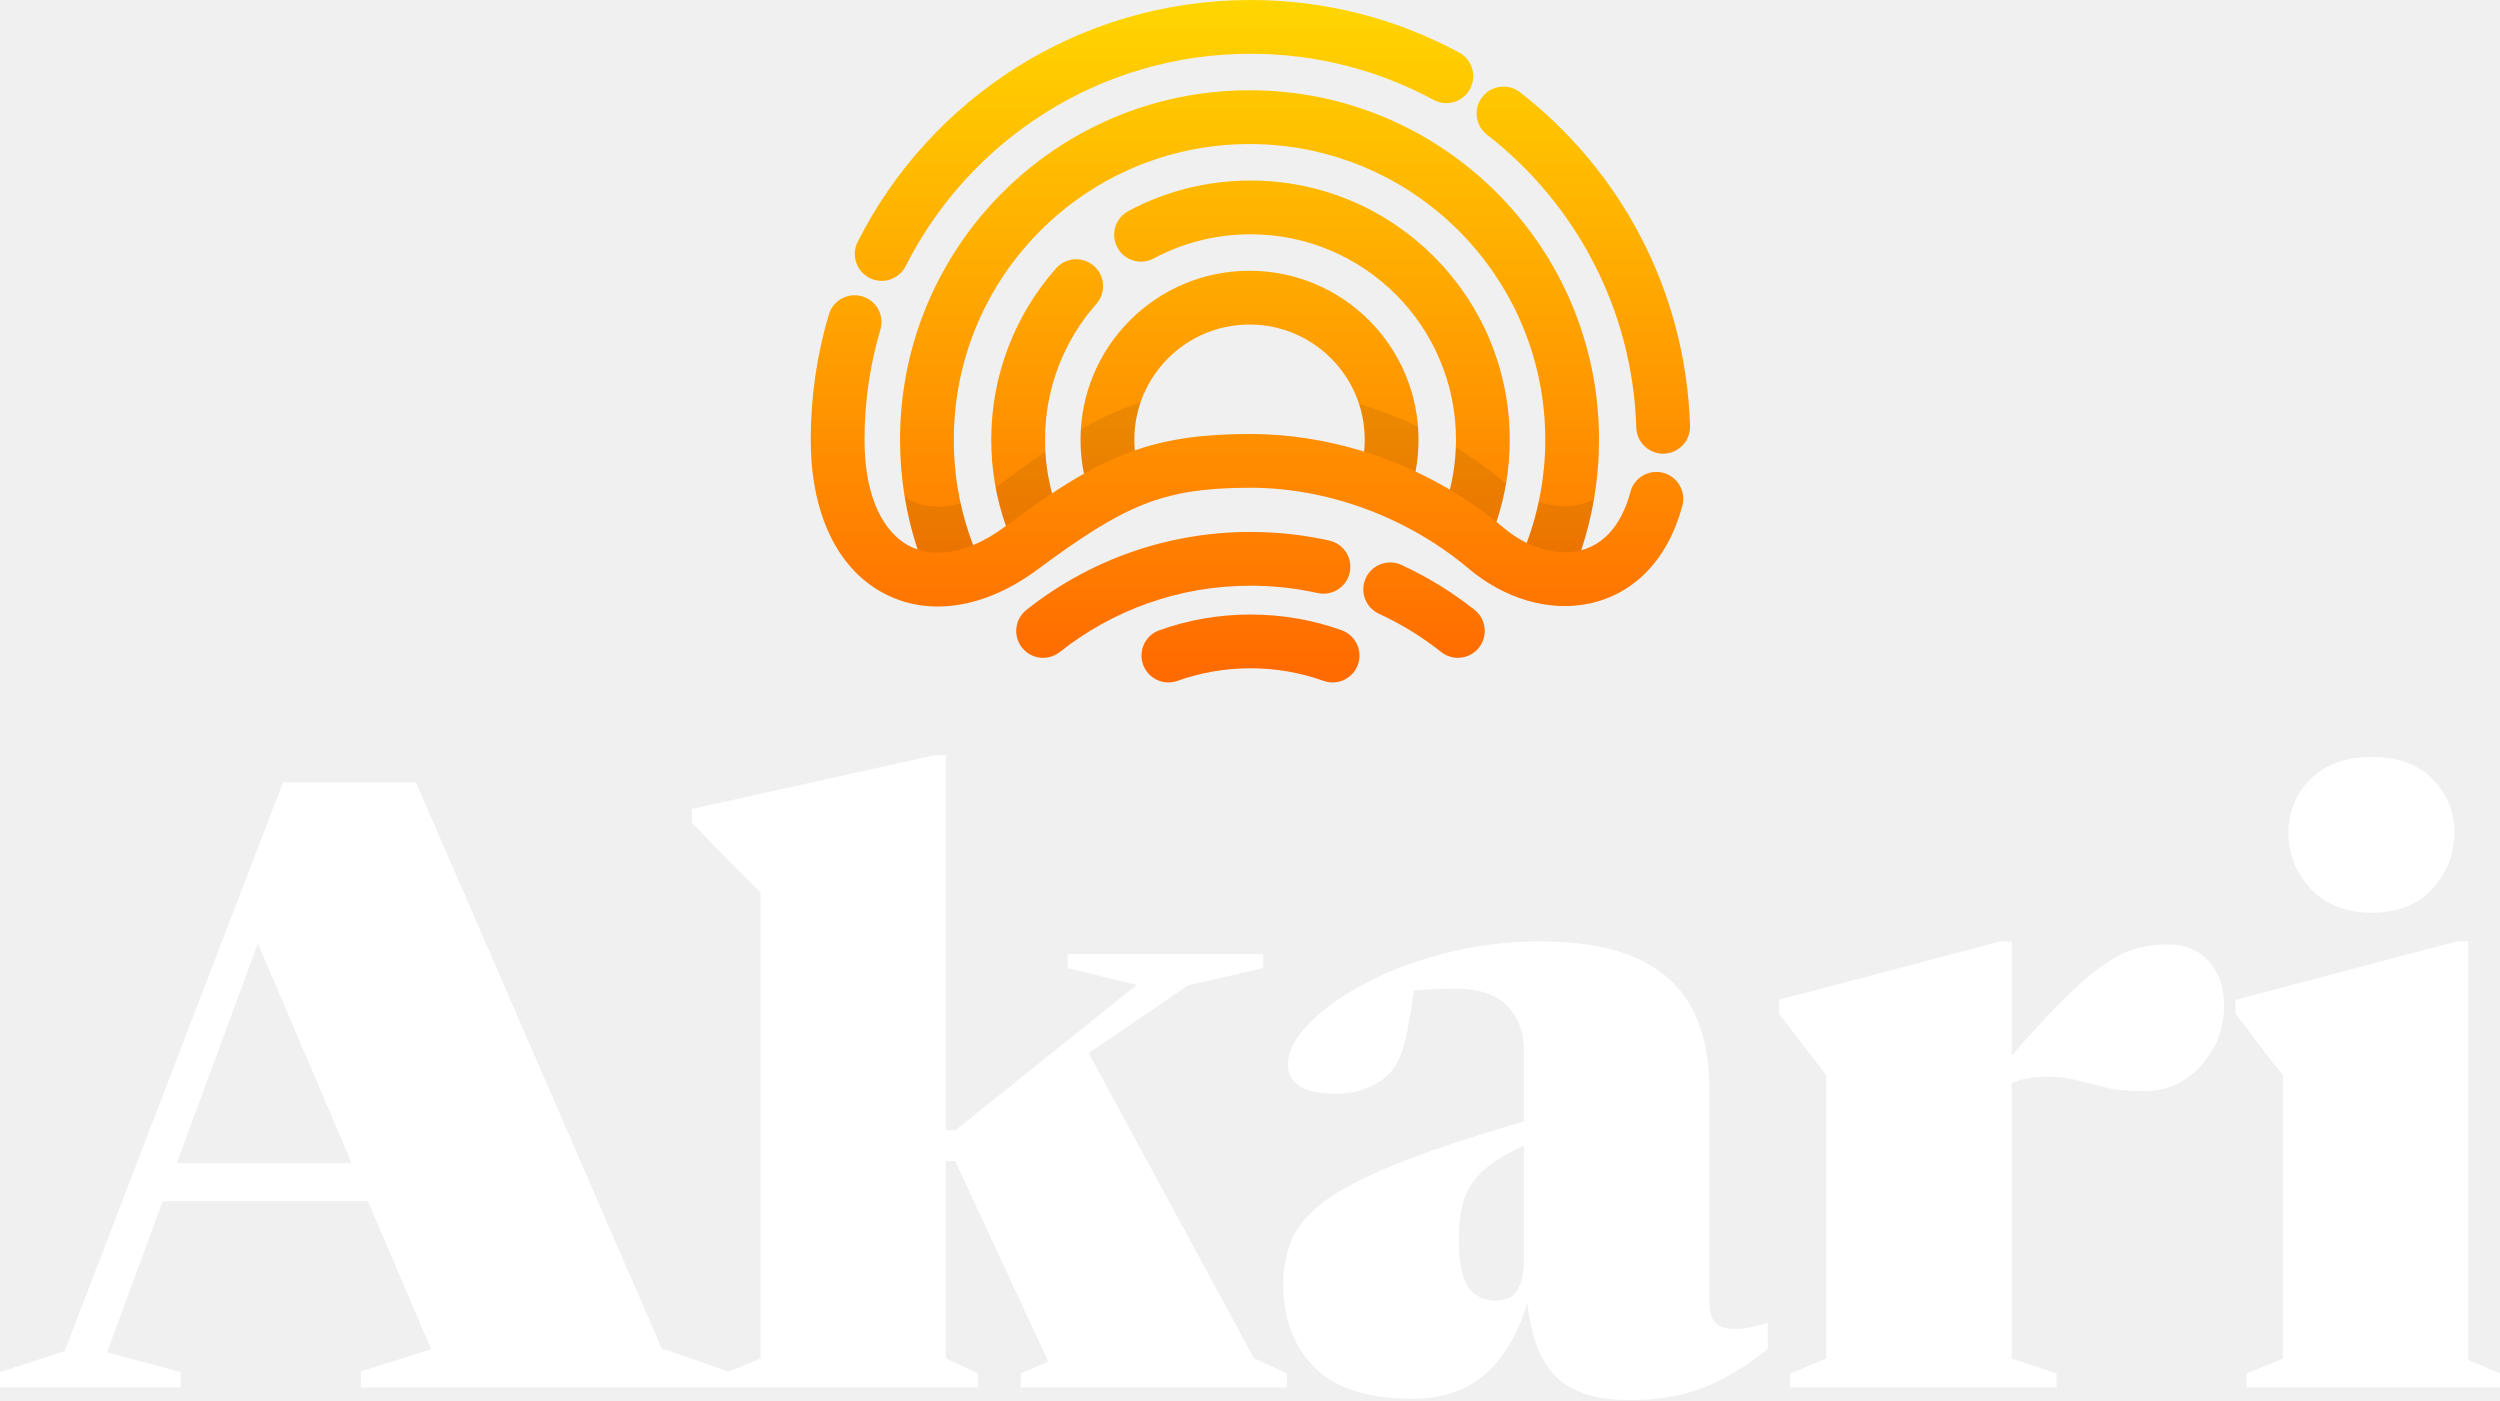
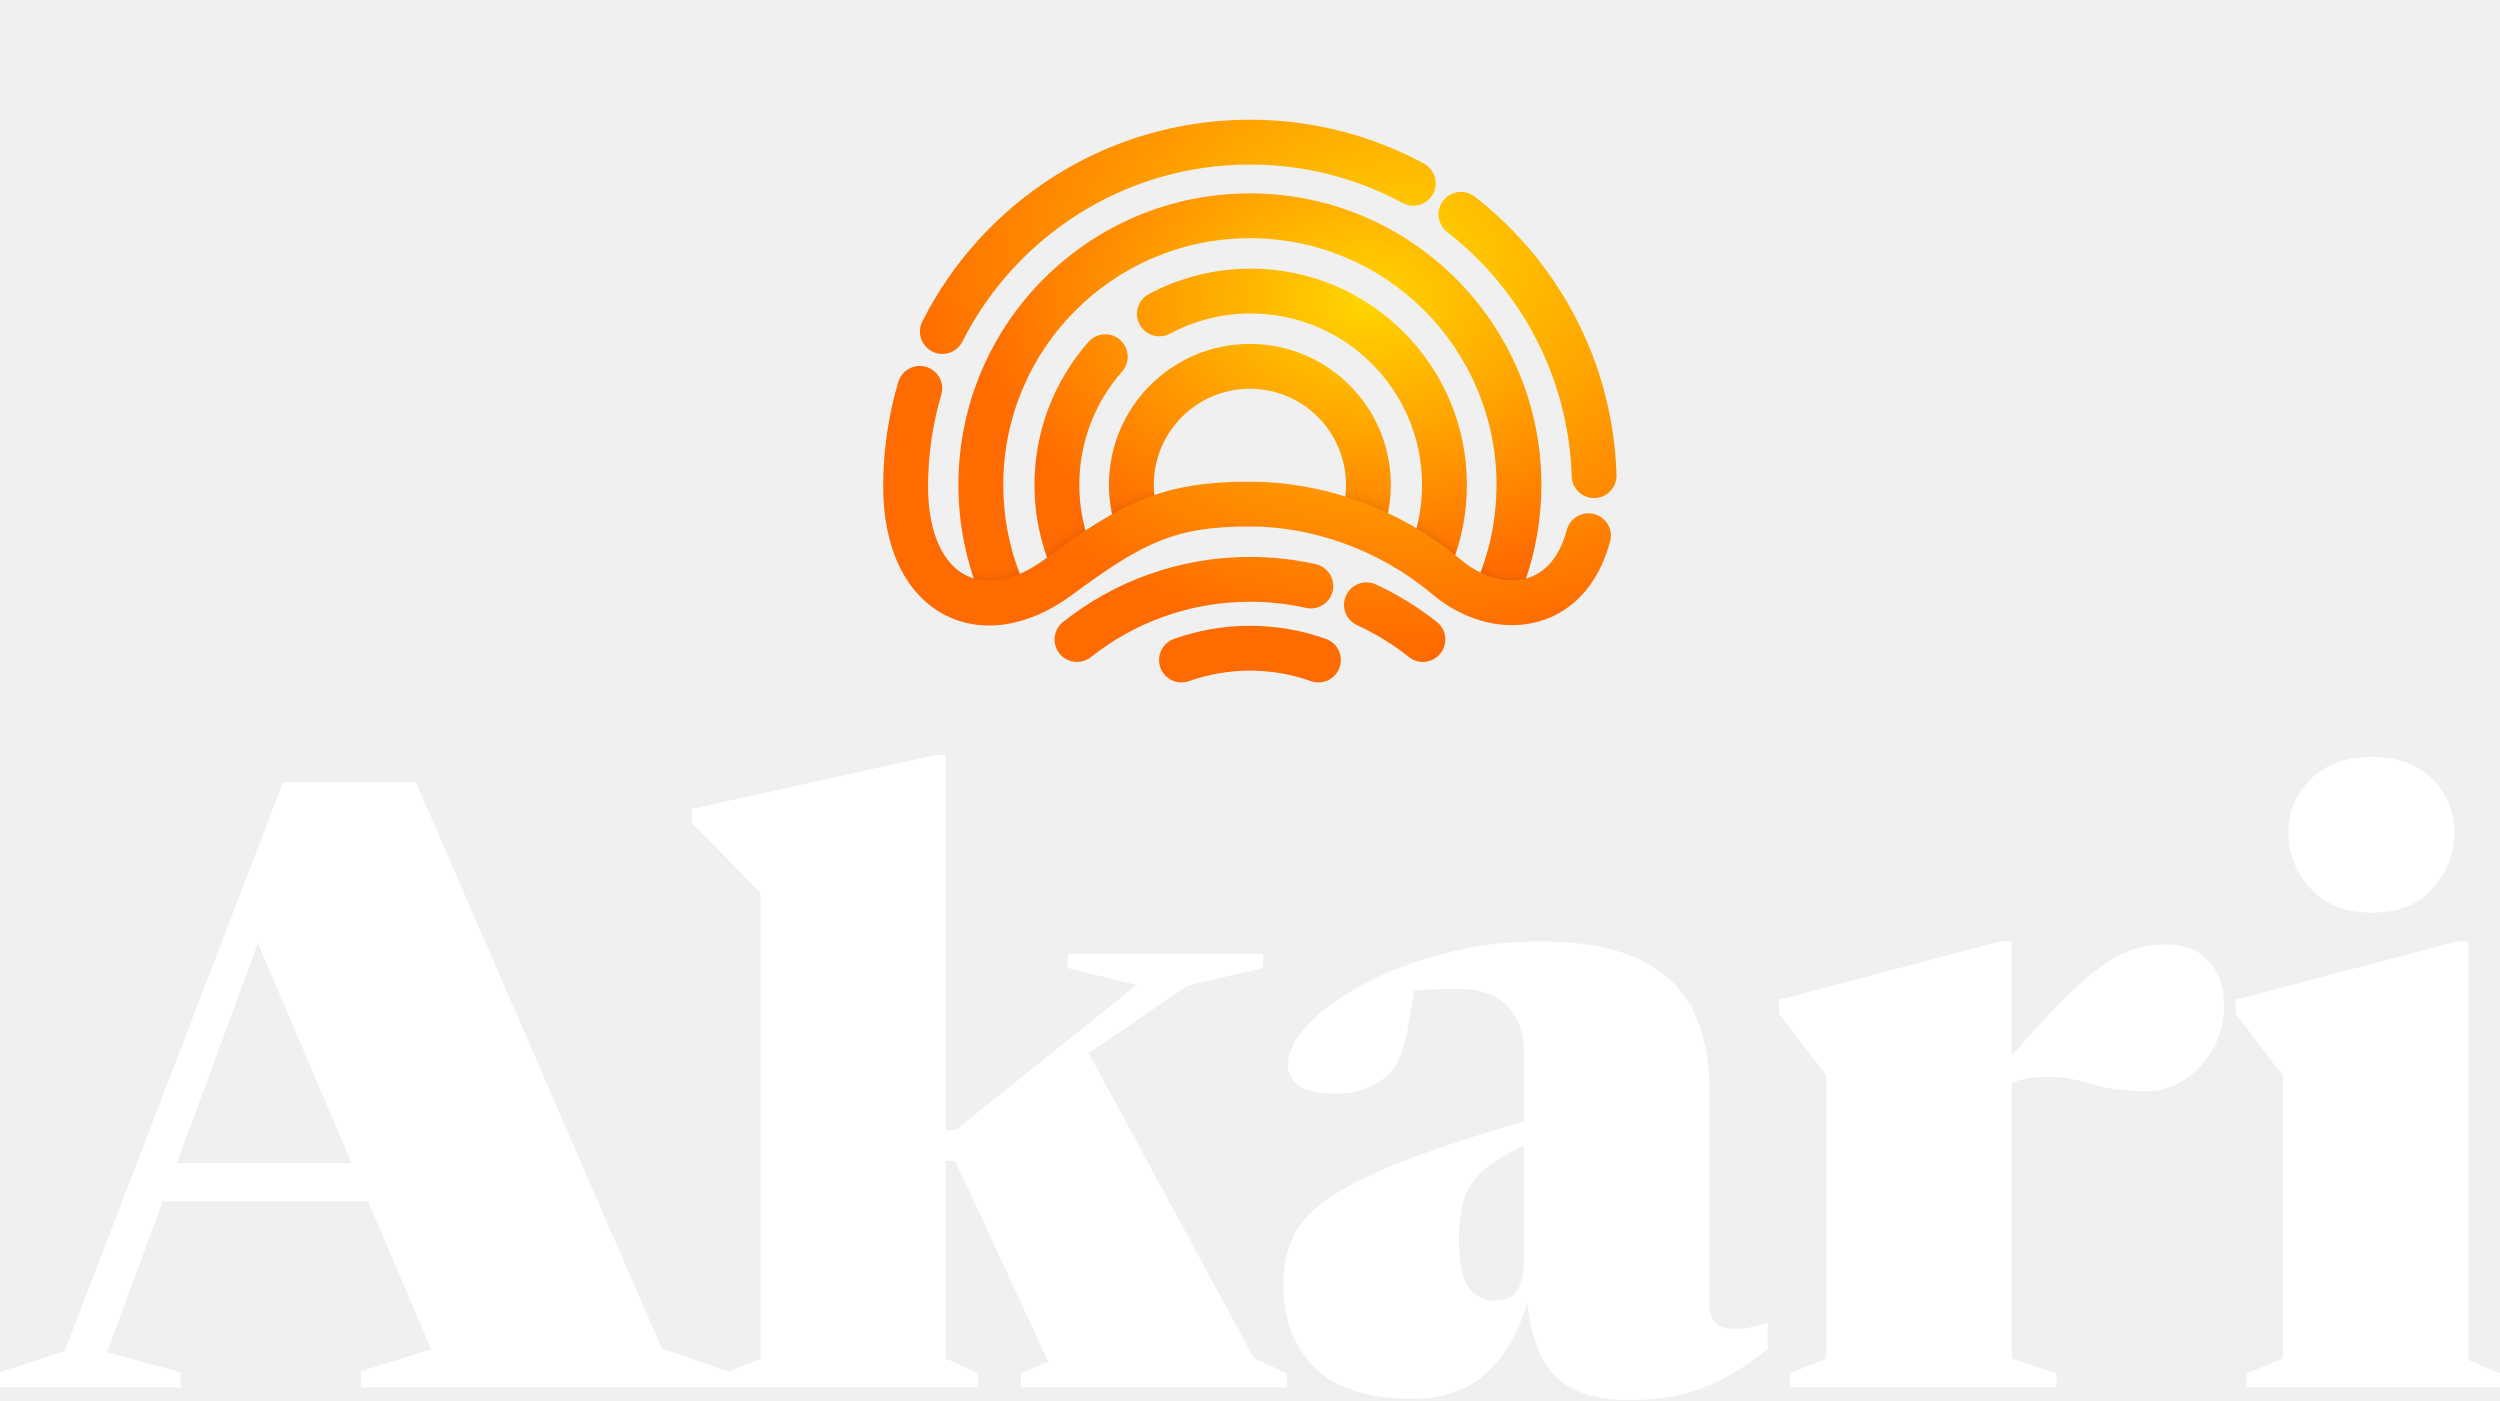
<svg xmlns="http://www.w3.org/2000/svg" preserveAspectRatio="none" overflow="visible" style="display: block;" width="89.282" height="50" viewBox="0 0 89.282 50" fill="none">
  <defs>
-     <linearGradient id="akari-plain-mark" x1="0" y1="0" x2="0" y2="23.81" gradientUnits="userSpaceOnUse">
-       <stop offset="0" stop-color="#FFD600" />
+     <filter id="lift" x="-5%" y="-5%" width="110%" height="110%">
+       <feGaussianBlur stdDeviation="7" />
+     </filter>
+     <radialGradient id="inside-paint1_radial_222_49" cx="0" cy="0" r="1" gradientTransform="matrix(-233.461 219.676 -308.502 -166.241 399.524 104.89)" gradientUnits="userSpaceOnUse">
+       <stop stop-color="#FFD600" />
      <stop offset="1" stop-color="#FF6B00" />
-     </linearGradient>
+     </radialGradient>
+     <radialGradient id="inside-paint3_radial_222_49" cx="0" cy="0" r="1" gradientTransform="matrix(-233.461 219.676 -308.502 -166.241 399.524 104.89)" gradientUnits="userSpaceOnUse">
+       <stop stop-color="#FFD600" />
+       <stop offset="1" stop-color="#FF6B00" />
+     </radialGradient>
+     <radialGradient id="inside-paint5_radial_222_49" cx="0" cy="0" r="1" gradientTransform="matrix(-233.461 219.676 -308.502 -166.241 399.524 104.89)" gradientUnits="userSpaceOnUse">
+       <stop stop-color="#FFD600" />
+       <stop offset="1" stop-color="#FF6B00" />
+     </radialGradient>
+     <radialGradient id="inside-paint7_radial_222_49" cx="0" cy="0" r="1" gradientTransform="matrix(-233.461 219.676 -308.502 -166.241 399.524 104.89)" gradientUnits="userSpaceOnUse">
+       <stop stop-color="#FFD600" />
+       <stop offset="1" stop-color="#FF6B00" />
+     </radialGradient>
+     <clipPath id="under-outline">
+       <path d="M284.878 0C442.212 0 569.756 127.544 569.756 284.878C569.756 326.208 560.941 365.539 545.067 401.043L505.056 383.154C518.463 353.168 525.928 319.924 525.928 284.878C525.928 151.749 418.006 43.827 284.878 43.827C151.749 43.827 43.827 151.749 43.827 284.878C43.827 316.365 49.853 346.391 60.795 373.905L66.77 387.685L26.825 405.707C24.475 400.696 22.266 395.605 20.204 390.439C7.162 357.765 0 322.131 0 284.878C0 127.544 127.544 0 284.878 0Z" transform="translate(227 293)" />
+       <path d="M127.128 145.162C135.133 136.085 148.98 135.217 158.057 143.222C167.134 151.227 168.004 165.075 159.998 174.152C133.954 203.683 118.177 242.411 118.177 284.878C118.177 308.926 123.232 331.735 132.316 352.347C137.197 363.422 132.176 376.356 121.101 381.237C110.026 386.118 97.091 381.097 92.211 370.022C80.719 343.947 74.35 315.127 74.35 284.878C74.35 231.332 94.295 182.392 127.128 145.162Z" transform="translate(227 293)" />
+       <path d="M285.661 73.567C402.364 73.567 496.971 168.174 496.971 284.878C496.971 313.612 491.224 341.059 480.796 366.09C476.141 377.262 463.311 382.545 452.139 377.891C440.968 373.237 435.685 360.407 440.339 349.236C448.582 329.451 453.144 307.725 453.144 284.878C453.144 192.38 378.159 117.395 285.661 117.395C257.096 117.395 230.262 124.528 206.778 137.092C196.107 142.801 182.828 138.779 177.119 128.108C171.409 117.437 175.432 104.157 186.103 98.448C215.79 82.564 249.707 73.567 285.661 73.567Z" transform="translate(227 293)" />
+       <path d="M284.878 147.135C360.951 147.135 422.621 208.804 422.621 284.878C422.621 302.22 419.405 318.863 413.518 334.207L372.599 318.508C376.594 308.096 378.794 296.769 378.794 284.878C378.794 233.01 336.746 190.962 284.878 190.962C233.01 190.962 190.962 233.01 190.962 284.878C190.962 296.769 193.162 308.096 197.157 318.508L156.237 334.207C150.351 318.863 147.135 302.22 147.135 284.878C147.135 208.804 208.804 147.135 284.878 147.135Z" transform="translate(227 293)" />
+     </clipPath>
+     <radialGradient id="outline-paint1_radial_222_50" cx="0" cy="0" r="1" gradientTransform="matrix(-293.684 297.805 -388.082 -225.366 502.584 142.195)" gradientUnits="userSpaceOnUse">
+       <stop stop-color="#FFD600" />
+       <stop offset="1" stop-color="#FF6B00" />
+     </radialGradient>
+     <radialGradient id="outline-paint3_radial_222_50" cx="0" cy="0" r="1" gradientTransform="matrix(-293.684 297.805 -388.082 -225.366 502.584 142.195)" gradientUnits="userSpaceOnUse">
+       <stop stop-color="#FFD600" />
+       <stop offset="1" stop-color="#FF6B00" />
+     </radialGradient>
+     <radialGradient id="outline-paint5_radial_222_50" cx="0" cy="0" r="1" gradientTransform="matrix(-293.684 297.805 -388.082 -225.366 502.584 142.195)" gradientUnits="userSpaceOnUse">
+       <stop stop-color="#FFD600" />
+       <stop offset="1" stop-color="#FF6B00" />
+     </radialGradient>
+     <radialGradient id="outline-paint7_radial_222_50" cx="0" cy="0" r="1" gradientTransform="matrix(-293.684 297.805 -388.082 -225.366 502.584 142.195)" gradientUnits="userSpaceOnUse">
+       <stop stop-color="#FFD600" />
+       <stop offset="1" stop-color="#FF6B00" />
+     </radialGradient>
+     <radialGradient id="outline-paint9_radial_222_50" cx="0" cy="0" r="1" gradientTransform="matrix(-293.684 297.805 -388.082 -225.366 502.584 142.195)" gradientUnits="userSpaceOnUse">
+       <stop stop-color="#FFD600" />
+       <stop offset="1" stop-color="#FF6B00" />
+     </radialGradient>
+     <radialGradient id="outline-paint11_radial_222_50" cx="0" cy="0" r="1" gradientTransform="matrix(-293.684 297.805 -388.082 -225.366 502.584 142.195)" gradientUnits="userSpaceOnUse">
+       <stop stop-color="#FFD600" />
+       <stop offset="1" stop-color="#FF6B00" />
+     </radialGradient>
  </defs>
  <g id="akari-logo">
-     <g id="akari-print">
-       <g id="Union">
-         <path d="M44.659 21.946C45.799 21.946 46.895 22.143 47.913 22.507C48.413 22.686 48.673 23.235 48.495 23.735C48.316 24.234 47.767 24.494 47.267 24.316C46.453 24.025 45.575 23.866 44.659 23.866C43.742 23.866 42.864 24.025 42.05 24.316C41.551 24.494 41.001 24.234 40.823 23.735C40.644 23.235 40.904 22.686 41.404 22.507C42.422 22.143 43.518 21.946 44.659 21.946Z" fill="url(#akari-plain-mark)" />
-         <path d="M44.659 18.997C45.624 18.997 46.566 19.103 47.473 19.305C47.991 19.42 48.317 19.933 48.202 20.451C48.087 20.968 47.573 21.295 47.056 21.179C46.285 21.008 45.483 20.917 44.659 20.917C42.084 20.917 39.72 21.802 37.848 23.285C37.433 23.615 36.829 23.545 36.499 23.129C36.17 22.714 36.24 22.11 36.656 21.781C38.854 20.038 41.636 18.997 44.659 18.997Z" fill="url(#akari-plain-mark)" />
-         <path d="M48.776 20.645C48.998 20.163 49.568 19.953 50.05 20.175C50.987 20.607 51.863 21.147 52.662 21.781C53.077 22.11 53.147 22.714 52.818 23.129C52.488 23.545 51.884 23.615 51.469 23.285C50.788 22.746 50.043 22.286 49.246 21.919C48.764 21.697 48.554 21.126 48.776 20.645Z" fill="url(#akari-plain-mark)" />
-         <path fill-rule="evenodd" clip-rule="evenodd" d="M44.624 3.223C51.518 3.223 57.106 8.811 57.106 15.705C57.106 17.082 56.882 18.409 56.469 19.65C57.173 19.463 57.875 18.883 58.227 17.566C58.363 17.054 58.889 16.749 59.402 16.886C59.914 17.023 60.218 17.549 60.082 18.061C59.56 20.018 58.327 21.217 56.774 21.551C55.279 21.872 53.688 21.348 52.459 20.314C50.15 18.372 47.273 17.419 44.659 17.419C43.03 17.419 41.921 17.591 40.851 18.012C39.758 18.443 38.646 19.157 37.035 20.351C35.227 21.691 33.18 22.077 31.511 21.161C29.855 20.252 28.954 18.268 28.954 15.705C28.954 14.152 29.179 12.65 29.6 11.231C29.751 10.723 30.285 10.433 30.794 10.584C31.302 10.735 31.592 11.269 31.441 11.777C31.072 13.021 30.874 14.339 30.874 15.705C30.874 17.881 31.627 19.034 32.435 19.478C32.54 19.535 32.652 19.584 32.77 19.623C32.363 18.39 32.143 17.072 32.143 15.705C32.143 8.811 37.731 3.223 44.624 3.223ZM44.624 5.144C38.791 5.144 34.063 9.872 34.063 15.705C34.063 17.032 34.307 18.3 34.753 19.467C35.113 19.318 35.495 19.102 35.892 18.808C35.903 18.8 35.914 18.792 35.925 18.784C35.585 17.82 35.4 16.783 35.4 15.705C35.4 13.359 36.274 11.214 37.713 9.583C38.063 9.186 38.67 9.148 39.068 9.498C39.465 9.849 39.504 10.456 39.153 10.854C38.012 12.147 37.321 13.844 37.321 15.705C37.321 16.368 37.408 17.009 37.572 17.619C37.964 17.359 38.341 17.126 38.711 16.917C38.631 16.525 38.589 16.119 38.589 15.705C38.589 12.372 41.291 9.67 44.624 9.67C47.957 9.67 50.659 12.372 50.659 15.705C50.659 16.092 50.623 16.471 50.553 16.839C50.968 17.034 51.378 17.25 51.779 17.487C51.921 16.917 51.997 16.32 51.997 15.705C51.997 11.652 48.711 8.367 44.659 8.367C43.407 8.367 42.231 8.679 41.202 9.23C40.735 9.48 40.153 9.304 39.903 8.836C39.653 8.369 39.829 7.787 40.297 7.537C41.597 6.841 43.083 6.447 44.659 6.447C49.772 6.447 53.917 10.592 53.917 15.705C53.917 16.729 53.75 17.715 53.443 18.637C53.527 18.706 53.611 18.775 53.695 18.845C53.963 19.071 54.243 19.252 54.525 19.39C54.952 18.243 55.186 17.002 55.186 15.705C55.186 9.872 50.457 5.144 44.624 5.144ZM44.624 11.59C42.352 11.59 40.51 13.432 40.51 15.705C40.51 15.833 40.515 15.96 40.527 16.085C41.771 15.654 43.047 15.499 44.659 15.499C45.987 15.499 47.365 15.708 48.718 16.128C48.732 15.989 48.739 15.848 48.739 15.705C48.739 13.432 46.897 11.59 44.624 11.59Z" fill="url(#akari-plain-mark)" />
-         <path d="M52.936 3.463C53.261 3.044 53.864 2.968 54.283 3.294C57.86 6.071 60.206 10.365 60.356 15.212C60.372 15.742 59.956 16.185 59.426 16.202C58.896 16.218 58.453 15.802 58.437 15.271C58.305 11.019 56.249 7.251 53.105 4.81C52.686 4.485 52.61 3.882 52.936 3.463Z" fill="url(#akari-plain-mark)" />
-         <path d="M44.659 0C47.353 0 49.892 0.679 52.11 1.877C52.577 2.129 52.751 2.711 52.498 3.178C52.247 3.645 51.664 3.819 51.198 3.567C49.253 2.517 47.027 1.92 44.659 1.92C39.278 1.92 34.616 5.003 32.345 9.502C32.106 9.976 31.528 10.166 31.055 9.927C30.581 9.688 30.392 9.11 30.63 8.637C33.215 3.516 38.526 0 44.659 0Z" fill="url(#akari-plain-mark)" />
+     <g id="akari-print" transform="translate(25.9328 -3.8001) scale(0.03654)">
+       <g id="inside" transform="translate(227 293)">
+         <path d="M284.878 0C442.212 0 569.756 127.544 569.756 284.878C569.756 326.208 560.941 365.539 545.067 401.043L505.056 383.154C518.463 353.168 525.928 319.924 525.928 284.878C525.928 151.749 418.006 43.827 284.878 43.827C151.749 43.827 43.827 151.749 43.827 284.878C43.827 316.365 49.853 346.391 60.795 373.905L66.77 387.685L26.825 405.707C24.475 400.696 22.266 395.605 20.204 390.439C7.162 357.765 0 322.131 0 284.878C0 127.544 127.544 0 284.878 0Z" fill="url(#inside-paint1_radial_222_49)" />
+         <path d="M127.128 145.162C135.133 136.085 148.98 135.217 158.057 143.222C167.134 151.227 168.004 165.075 159.998 174.152C133.954 203.683 118.177 242.411 118.177 284.878C118.177 308.926 123.232 331.735 132.316 352.347C137.197 363.422 132.176 376.356 121.101 381.237C110.026 386.118 97.091 381.097 92.211 370.022C80.719 343.947 74.35 315.127 74.35 284.878C74.35 231.332 94.295 182.392 127.128 145.162Z" fill="url(#inside-paint3_radial_222_49)" />
+         <path d="M285.661 73.567C402.364 73.567 496.971 168.174 496.971 284.878C496.971 313.612 491.224 341.059 480.796 366.09C476.141 377.262 463.311 382.545 452.139 377.891C440.968 373.237 435.685 360.407 440.339 349.236C448.582 329.451 453.144 307.725 453.144 284.878C453.144 192.38 378.159 117.395 285.661 117.395C257.096 117.395 230.262 124.528 206.778 137.092C196.107 142.801 182.828 138.779 177.119 128.108C171.409 117.437 175.432 104.157 186.103 98.448C215.79 82.564 249.707 73.567 285.661 73.567Z" fill="url(#inside-paint5_radial_222_49)" />
+         <path d="M284.878 147.135C360.951 147.135 422.621 208.804 422.621 284.878C422.621 302.22 419.405 318.863 413.518 334.207L372.599 318.508C376.594 308.096 378.794 296.769 378.794 284.878C378.794 233.01 336.746 190.962 284.878 190.962C233.01 190.962 190.962 233.01 190.962 284.878C190.962 296.769 193.162 308.096 197.157 318.508L156.237 334.207C150.351 318.863 147.135 302.22 147.135 284.878C147.135 208.804 208.804 147.135 284.878 147.135Z" fill="url(#inside-paint7_radial_222_49)" />
      </g>
-       <g id="Subtract">
-         <path d="M32.311 17.757C32.352 17.784 32.394 17.809 32.435 17.832C32.917 18.096 33.559 18.184 34.307 17.976C34.42 18.488 34.569 18.986 34.752 19.467C33.983 19.786 33.306 19.801 32.77 19.623C32.571 19.02 32.417 18.397 32.311 17.757Z" fill="black" fill-opacity="0.08" />
-         <path d="M56.927 17.821C56.82 18.448 56.666 19.058 56.469 19.65C56.436 19.659 56.403 19.666 56.37 19.674C55.818 19.792 55.166 19.703 54.525 19.389C54.702 18.915 54.845 18.424 54.953 17.919C55.451 18.086 55.941 18.12 56.37 18.028C56.557 17.988 56.745 17.921 56.927 17.821Z" fill="black" fill-opacity="0.08" />
-         <path d="M37.333 16.133C37.362 16.645 37.444 17.141 37.572 17.619C37.055 17.961 36.512 18.349 35.925 18.784C35.767 18.335 35.642 17.872 35.554 17.396C35.666 17.324 35.778 17.246 35.892 17.162C36.402 16.784 36.878 16.442 37.333 16.133Z" fill="black" fill-opacity="0.08" />
-         <path d="M51.992 15.97C52.581 16.332 53.152 16.742 53.695 17.199C53.724 17.224 53.754 17.248 53.784 17.272C53.705 17.74 53.59 18.196 53.442 18.637C52.91 18.21 52.353 17.826 51.779 17.487C51.9 16.999 51.973 16.492 51.992 15.97Z" fill="black" fill-opacity="0.08" />
-         <path d="M40.73 14.371C40.587 14.79 40.509 15.238 40.509 15.705C40.509 15.833 40.515 15.96 40.527 16.085C40.4 16.129 40.274 16.176 40.147 16.226C39.667 16.415 39.194 16.645 38.711 16.917C38.631 16.525 38.589 16.119 38.589 15.705C38.589 15.58 38.593 15.457 38.6 15.334C39.123 15.034 39.63 14.784 40.147 14.58C40.341 14.504 40.535 14.434 40.73 14.371Z" fill="black" fill-opacity="0.08" />
-         <path d="M48.537 14.427C49.248 14.638 49.953 14.907 50.641 15.235C50.653 15.39 50.659 15.547 50.659 15.705C50.659 16.092 50.623 16.471 50.553 16.839C49.951 16.558 49.337 16.321 48.717 16.128C48.732 15.989 48.739 15.848 48.739 15.705C48.739 15.259 48.668 14.829 48.537 14.427Z" fill="black" fill-opacity="0.08" />
+       <g clip-path="url(#under-outline)">
+         <g filter="url(#lift)" fill-opacity="0.32" transform="translate(0 5) translate(153.5 221)">
+           <path d="M358.445 494.623C384.472 494.623 409.493 499.138 432.736 507.445C444.132 511.518 450.068 524.059 445.995 535.455C441.922 546.852 429.381 552.789 417.985 548.716C399.409 542.077 379.374 538.451 358.445 538.451C337.516 538.451 317.482 542.077 298.906 548.716C287.509 552.789 274.968 546.852 270.895 535.455C266.822 524.059 272.759 511.518 284.155 507.445C307.398 499.138 332.419 494.623 358.445 494.623Z" fill="#000" />
+           <path d="M358.446 427.317C380.489 427.317 401.991 429.744 422.69 434.355C434.503 436.987 441.946 448.696 439.315 460.509C436.683 472.322 424.974 479.765 413.161 477.134C395.57 473.215 377.263 471.144 358.446 471.144C299.694 471.144 245.721 491.349 203.01 525.204C193.525 532.722 179.742 531.127 172.224 521.643C164.706 512.159 166.3 498.375 175.784 490.858C225.963 451.083 289.46 427.317 358.446 427.317Z" fill="#000" />
+           <path d="M452.417 464.934C457.483 453.942 470.499 449.139 481.49 454.205C502.877 464.062 522.873 476.404 541.107 490.858C550.591 498.375 552.185 512.159 544.667 521.643C537.149 531.127 523.367 532.721 513.883 525.204C498.351 512.893 481.333 502.389 463.146 494.007C452.155 488.941 447.351 475.925 452.417 464.934Z" fill="#000" />
+           <path d="M14.758 256.34C18.201 244.738 30.397 238.122 41.999 241.564C53.602 245.006 60.217 257.203 56.775 268.806C48.355 297.188 43.827 327.269 43.827 358.445C43.827 408.107 61.012 434.428 79.465 444.556C97.627 454.525 125.663 453.488 158.353 429.273C195.533 401.733 224.819 382.425 255.482 370.341C286.685 358.045 317.919 353.749 358.445 353.749C428.206 353.749 503.907 378.974 564.689 430.115C584.732 446.978 607.619 452.93 625.751 449.031C642.555 445.418 659.728 432.39 668.119 400.93C671.238 389.236 683.246 382.284 694.94 385.403C706.634 388.522 713.585 400.531 710.466 412.224C698.551 456.898 670.417 484.256 634.965 491.879C600.843 499.216 564.527 487.254 536.473 463.65C483.774 419.311 418.125 397.577 358.445 397.577C321.266 397.577 295.955 401.499 271.55 411.116C246.605 420.947 221.218 437.249 184.44 464.492C143.171 495.061 96.465 503.883 58.376 482.977C20.578 462.23 0 416.94 0 358.445C0 323.003 5.151 288.726 14.758 256.34Z" fill="#000" />
+           <path d="M547.361 79.043C554.783 69.484 568.55 67.752 578.109 75.175C659.751 138.57 713.306 236.567 716.718 347.204C717.091 359.301 707.587 369.41 695.49 369.783C683.393 370.156 673.284 360.652 672.911 348.555C669.918 251.504 622.978 165.505 551.229 109.791C541.67 102.368 539.938 88.602 547.361 79.043Z" fill="#000" />
+           <path d="M358.445 0C419.945 0 477.888 15.506 528.513 42.84C539.163 48.59 543.134 61.885 537.384 72.534C531.634 83.183 518.34 87.155 507.691 81.405C463.304 57.439 412.497 43.827 358.445 43.827C235.643 43.827 129.233 114.18 77.394 216.881C71.941 227.685 58.761 232.022 47.957 226.569C37.153 221.115 32.815 207.936 38.269 197.131C97.271 80.24 218.468 0 358.445 0Z" fill="#000" />
+         </g>
+       </g>
+       <g id="outline" transform="translate(153.5 221)">
+         <path d="M358.445 494.623C384.472 494.623 409.493 499.138 432.736 507.445C444.132 511.518 450.068 524.059 445.995 535.455C441.922 546.852 429.381 552.789 417.985 548.716C399.409 542.077 379.374 538.451 358.445 538.451C337.516 538.451 317.482 542.077 298.906 548.716C287.509 552.789 274.968 546.852 270.895 535.455C266.822 524.059 272.759 511.518 284.155 507.445C307.398 499.138 332.419 494.623 358.445 494.623Z" fill="url(#outline-paint1_radial_222_50)" />
+         <path d="M358.446 427.317C380.489 427.317 401.991 429.744 422.69 434.355C434.503 436.987 441.946 448.696 439.315 460.509C436.683 472.322 424.974 479.765 413.161 477.134C395.57 473.215 377.263 471.144 358.446 471.144C299.694 471.144 245.721 491.349 203.01 525.204C193.525 532.722 179.742 531.127 172.224 521.643C164.706 512.159 166.3 498.375 175.784 490.858C225.963 451.083 289.46 427.317 358.446 427.317Z" fill="url(#outline-paint3_radial_222_50)" />
+         <path d="M452.417 464.934C457.483 453.942 470.499 449.139 481.49 454.205C502.877 464.062 522.873 476.404 541.107 490.858C550.591 498.375 552.185 512.159 544.667 521.643C537.149 531.127 523.367 532.721 513.883 525.204C498.351 512.893 481.333 502.389 463.146 494.007C452.155 488.941 447.351 475.925 452.417 464.934Z" fill="url(#outline-paint5_radial_222_50)" />
+         <path d="M14.758 256.34C18.201 244.738 30.397 238.122 41.999 241.564C53.602 245.006 60.217 257.203 56.775 268.806C48.355 297.188 43.827 327.269 43.827 358.445C43.827 408.107 61.012 434.428 79.465 444.556C97.627 454.525 125.663 453.488 158.353 429.273C195.533 401.733 224.819 382.425 255.482 370.341C286.685 358.045 317.919 353.749 358.445 353.749C428.206 353.749 503.907 378.974 564.689 430.115C584.732 446.978 607.619 452.93 625.751 449.031C642.555 445.418 659.728 432.39 668.119 400.93C671.238 389.236 683.246 382.284 694.94 385.403C706.634 388.522 713.585 400.531 710.466 412.224C698.551 456.898 670.417 484.256 634.965 491.879C600.843 499.216 564.527 487.254 536.473 463.65C483.774 419.311 418.125 397.577 358.445 397.577C321.266 397.577 295.955 401.499 271.55 411.116C246.605 420.947 221.218 437.249 184.44 464.492C143.171 495.061 96.465 503.883 58.376 482.977C20.578 462.23 0 416.94 0 358.445C0 323.003 5.151 288.726 14.758 256.34Z" fill="url(#outline-paint7_radial_222_50)" />
+         <path d="M547.361 79.043C554.783 69.484 568.55 67.752 578.109 75.175C659.751 138.57 713.306 236.567 716.718 347.204C717.091 359.301 707.587 369.41 695.49 369.783C683.393 370.156 673.284 360.652 672.911 348.555C669.918 251.504 622.978 165.505 551.229 109.791C541.67 102.368 539.938 88.602 547.361 79.043Z" fill="url(#outline-paint9_radial_222_50)" />
+         <path d="M358.445 0C419.945 0 477.888 15.506 528.513 42.84C539.163 48.59 543.134 61.885 537.384 72.534C531.634 83.183 518.34 87.155 507.691 81.405C463.304 57.439 412.497 43.827 358.445 43.827C235.643 43.827 129.233 114.18 77.394 216.881C71.941 227.685 58.761 232.022 47.957 226.569C37.153 221.115 32.815 207.936 38.269 197.131C97.271 80.24 218.468 0 358.445 0Z" fill="url(#outline-paint11_radial_222_50)" />
      </g>
    </g>
    <g id="akari-wordmark">
      <path fill-rule="evenodd" clip-rule="evenodd" d="M54.971 33.62C56.452 33.62 57.636 33.832 58.522 34.255C59.419 34.678 60.063 35.282 60.456 36.068C60.849 36.844 61.046 37.77 61.046 38.848V46.525C61.046 46.736 61.076 46.912 61.136 47.053C61.207 47.194 61.308 47.3 61.439 47.371C61.58 47.431 61.746 47.461 61.937 47.461C62.139 47.461 62.335 47.441 62.526 47.401C62.728 47.361 62.929 47.305 63.131 47.235V48.172C62.335 48.816 61.565 49.28 60.819 49.562C60.084 49.854 59.207 50 58.19 50C57.313 50 56.608 49.849 56.074 49.547C55.54 49.245 55.148 48.761 54.896 48.096C54.732 47.663 54.615 47.14 54.545 46.527C54.35 47.169 54.109 47.713 53.823 48.157C53.42 48.781 52.936 49.239 52.372 49.532C51.808 49.814 51.168 49.955 50.453 49.955C48.872 49.955 47.703 49.582 46.947 48.837C46.202 48.081 45.829 47.099 45.829 45.89C45.829 45.285 45.935 44.736 46.147 44.243C46.358 43.749 46.771 43.281 47.386 42.838C48.01 42.394 48.927 41.936 50.136 41.462C51.242 41.033 52.673 40.561 54.427 40.048V37.579C54.427 36.894 54.231 36.345 53.838 35.932C53.445 35.519 52.841 35.312 52.025 35.312C51.592 35.312 51.219 35.323 50.907 35.343C50.761 35.352 50.624 35.364 50.494 35.377C50.438 35.785 50.385 36.131 50.332 36.416C50.252 36.899 50.166 37.272 50.075 37.534C49.985 37.786 49.879 37.997 49.758 38.168C49.577 38.42 49.305 38.632 48.942 38.803C48.59 38.974 48.182 39.06 47.718 39.06C47.104 39.06 46.66 38.964 46.389 38.773C46.127 38.581 45.996 38.335 45.996 38.032C45.996 37.559 46.242 37.07 46.736 36.567C47.23 36.053 47.895 35.574 48.731 35.131C49.577 34.678 50.539 34.315 51.617 34.043C52.695 33.761 53.813 33.62 54.971 33.62ZM54.427 40.914C54.026 41.097 53.689 41.28 53.415 41.462C53.062 41.694 52.79 41.946 52.599 42.218C52.407 42.49 52.276 42.792 52.206 43.125C52.136 43.457 52.1 43.84 52.1 44.273C52.1 45.069 52.211 45.633 52.433 45.965C52.664 46.288 52.992 46.449 53.415 46.449C53.626 46.449 53.808 46.404 53.959 46.313C54.11 46.212 54.226 46.051 54.306 45.83C54.387 45.598 54.427 45.281 54.427 44.877V40.914Z" fill="#FFFFFF" />
      <path fill-rule="evenodd" clip-rule="evenodd" d="M33.78 40.359H34.128L40.595 35.176L38.132 34.572V34.074H45.113V34.572L42.423 35.192L38.88 37.611L44.781 48.504L45.959 49.048V49.547H36.455V49.048L37.437 48.625L34.112 41.462H33.78V48.519L34.928 49.048V49.547H12.889V48.972L15.398 48.187L13.14 42.898H5.813L3.823 48.292L6.452 49.003V49.547H0V49.003L2.312 48.247L10.109 27.939H14.854L23.633 48.157L25.99 48.972V48.996L27.162 48.519V31.882L26.618 31.338C26.386 31.097 26.109 30.815 25.787 30.492C25.464 30.16 25.107 29.792 24.714 29.389V28.89L33.372 26.971H33.78V40.359ZM6.315 41.538H12.559L9.21 33.692L6.315 41.538Z" fill="#FFFFFF" />
      <path d="M71.843 37.695C72.438 37.017 72.956 36.45 73.399 35.992C74.014 35.358 74.543 34.879 74.986 34.557C75.439 34.225 75.852 34.003 76.225 33.892C76.598 33.781 76.986 33.726 77.388 33.726C78.023 33.726 78.522 33.927 78.884 34.33C79.247 34.733 79.428 35.257 79.428 35.902C79.428 36.728 79.151 37.448 78.597 38.063C78.043 38.667 77.378 38.969 76.603 38.969C76.059 38.969 75.605 38.929 75.243 38.848C74.89 38.758 74.553 38.672 74.23 38.592C73.918 38.501 73.545 38.456 73.112 38.456C72.81 38.456 72.543 38.481 72.311 38.531C72.147 38.561 71.991 38.613 71.843 38.687V48.519L73.445 49.048V49.547H63.925V49.048L65.224 48.519V38.395C65.094 38.224 64.968 38.063 64.847 37.912C64.736 37.76 64.58 37.559 64.378 37.307C64.187 37.055 63.905 36.688 63.532 36.204V35.705L71.435 33.62H71.843V37.695Z" fill="#FFFFFF" />
      <path d="M88.149 48.565L89.282 49.048V49.547H80.231V49.048L81.531 48.519V38.395C81.42 38.254 81.289 38.093 81.138 37.912C80.997 37.72 80.82 37.489 80.609 37.217C80.407 36.934 80.15 36.597 79.838 36.204V35.705L87.741 33.62H88.149V48.565Z" fill="#FFFFFF" />
      <path d="M84.704 27.032C85.631 27.032 86.351 27.294 86.865 27.818C87.388 28.341 87.65 28.976 87.65 29.722C87.65 30.497 87.388 31.172 86.865 31.747C86.351 32.311 85.631 32.593 84.704 32.593C83.787 32.593 83.062 32.311 82.528 31.747C81.994 31.172 81.727 30.497 81.727 29.722C81.727 28.976 81.994 28.341 82.528 27.818C83.062 27.294 83.787 27.032 84.704 27.032Z" fill="#FFFFFF" />
    </g>
  </g>
</svg>
